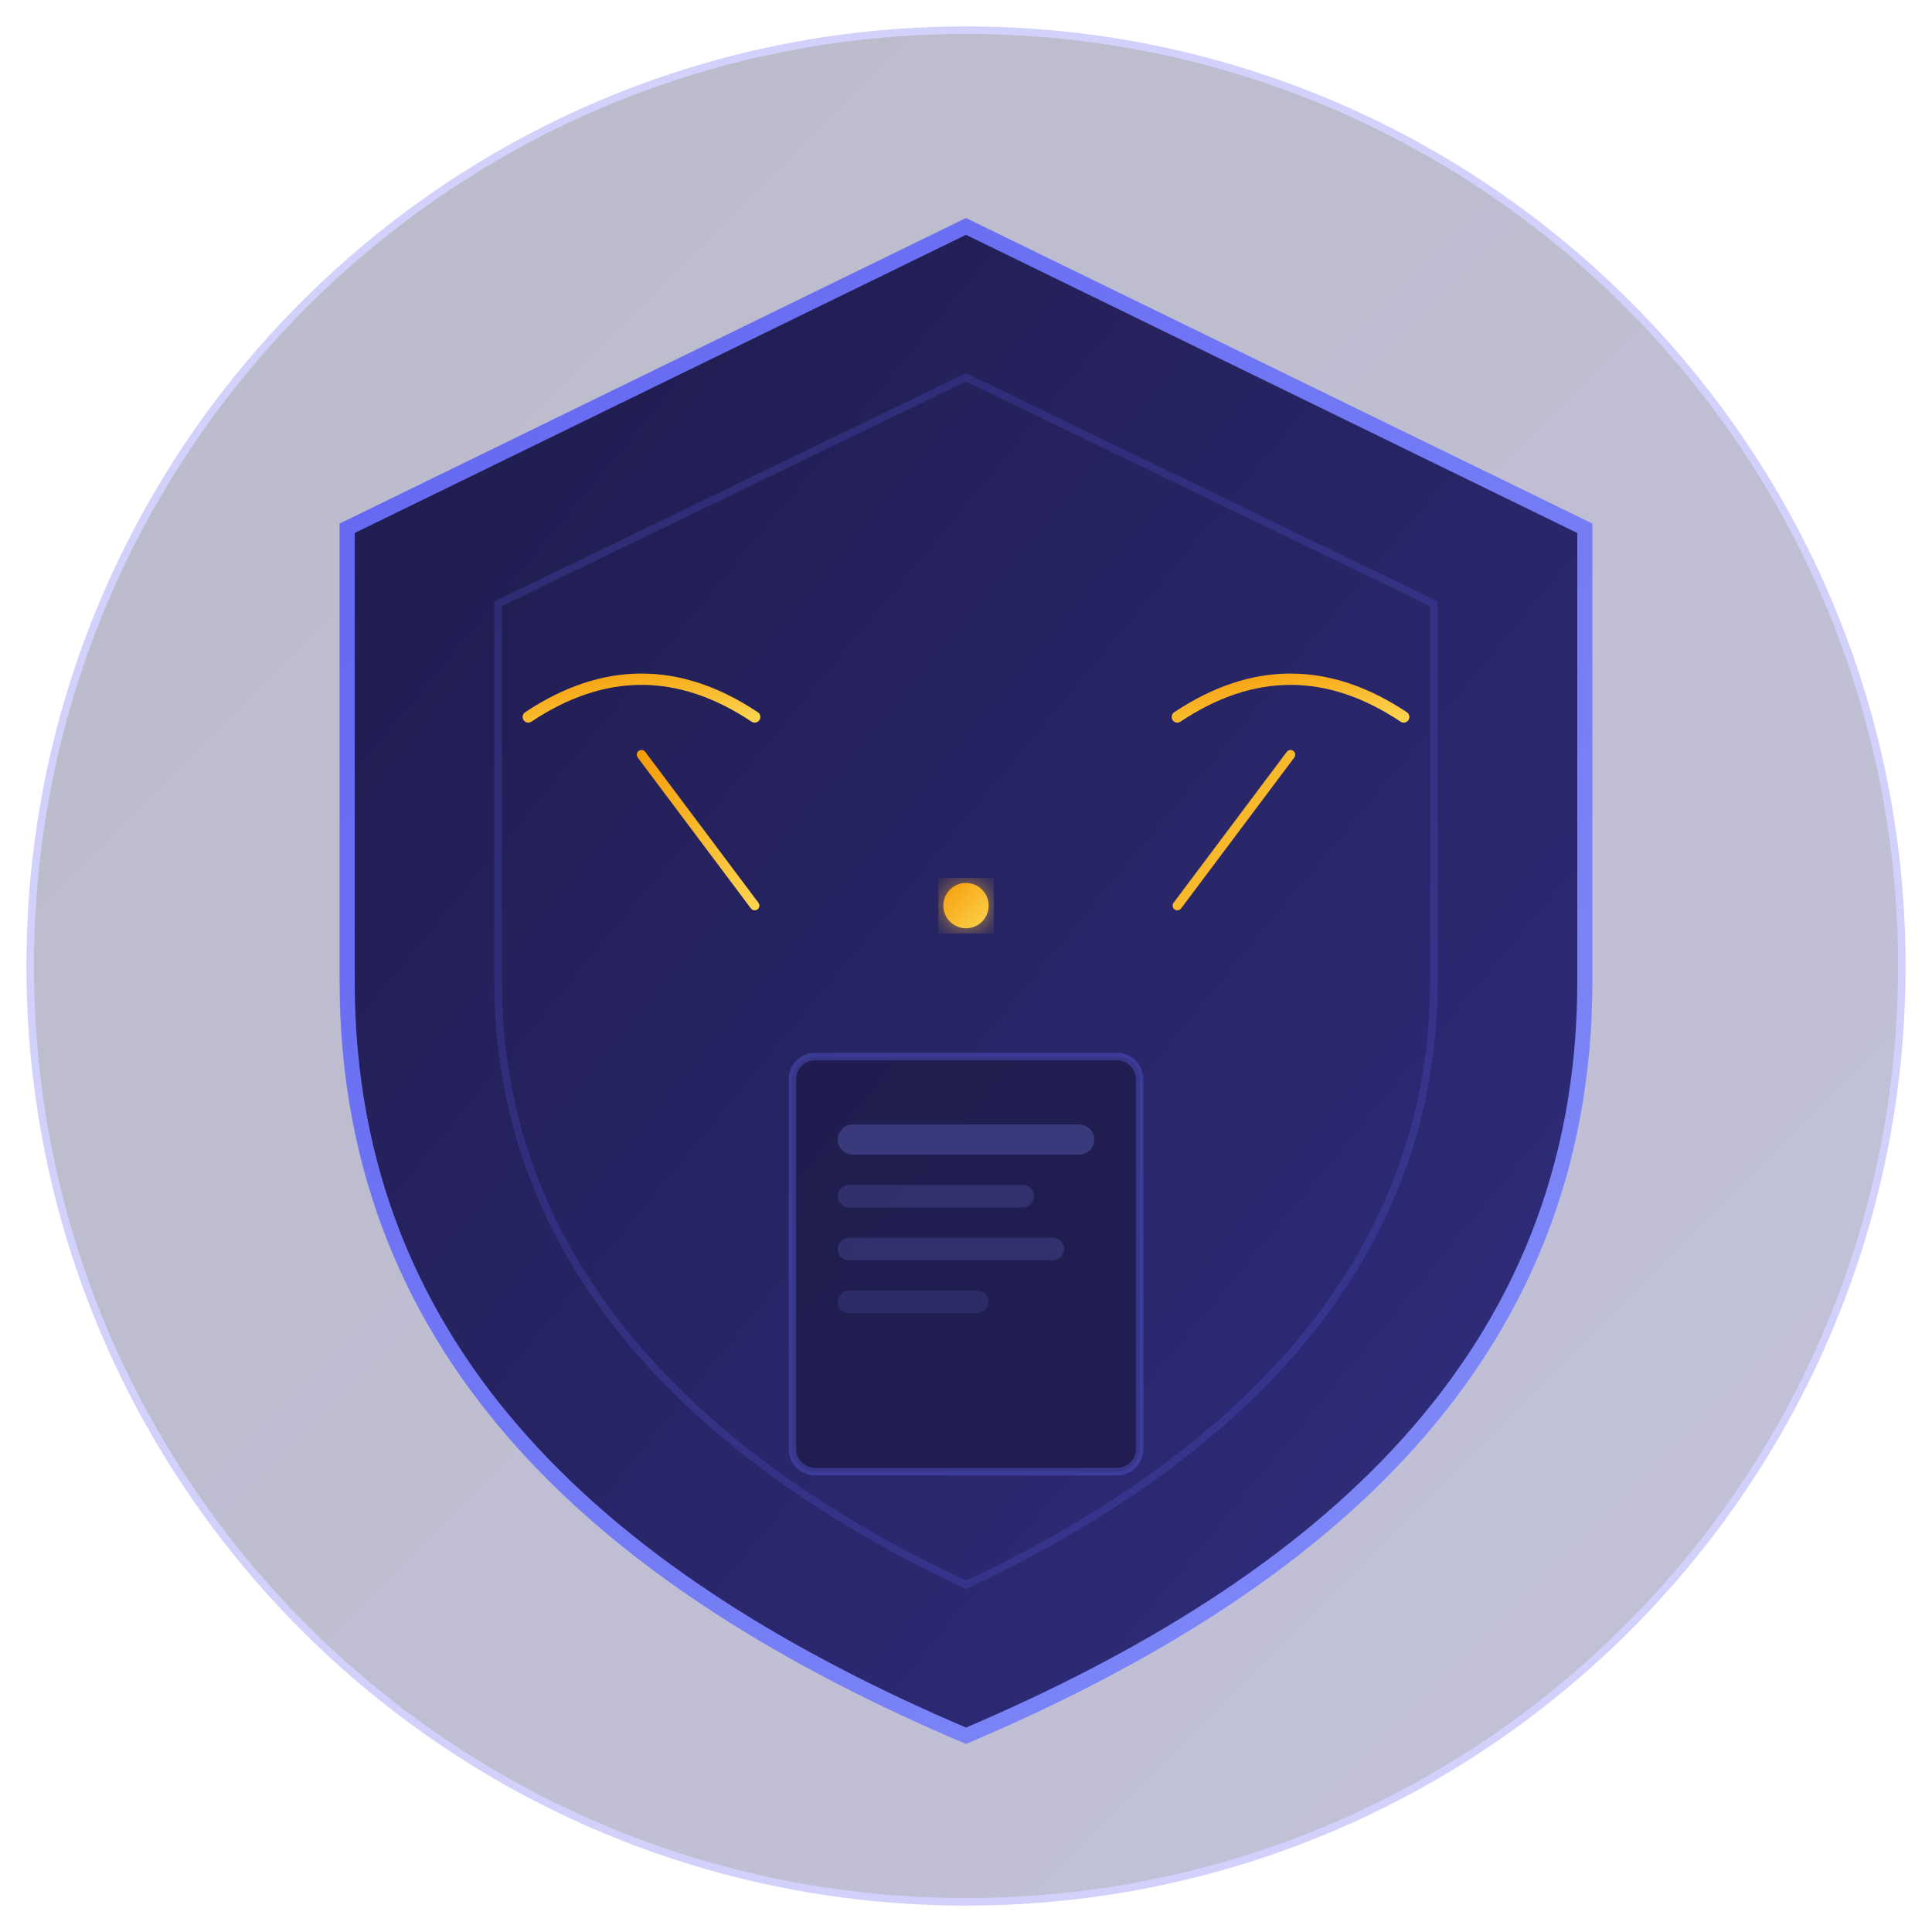
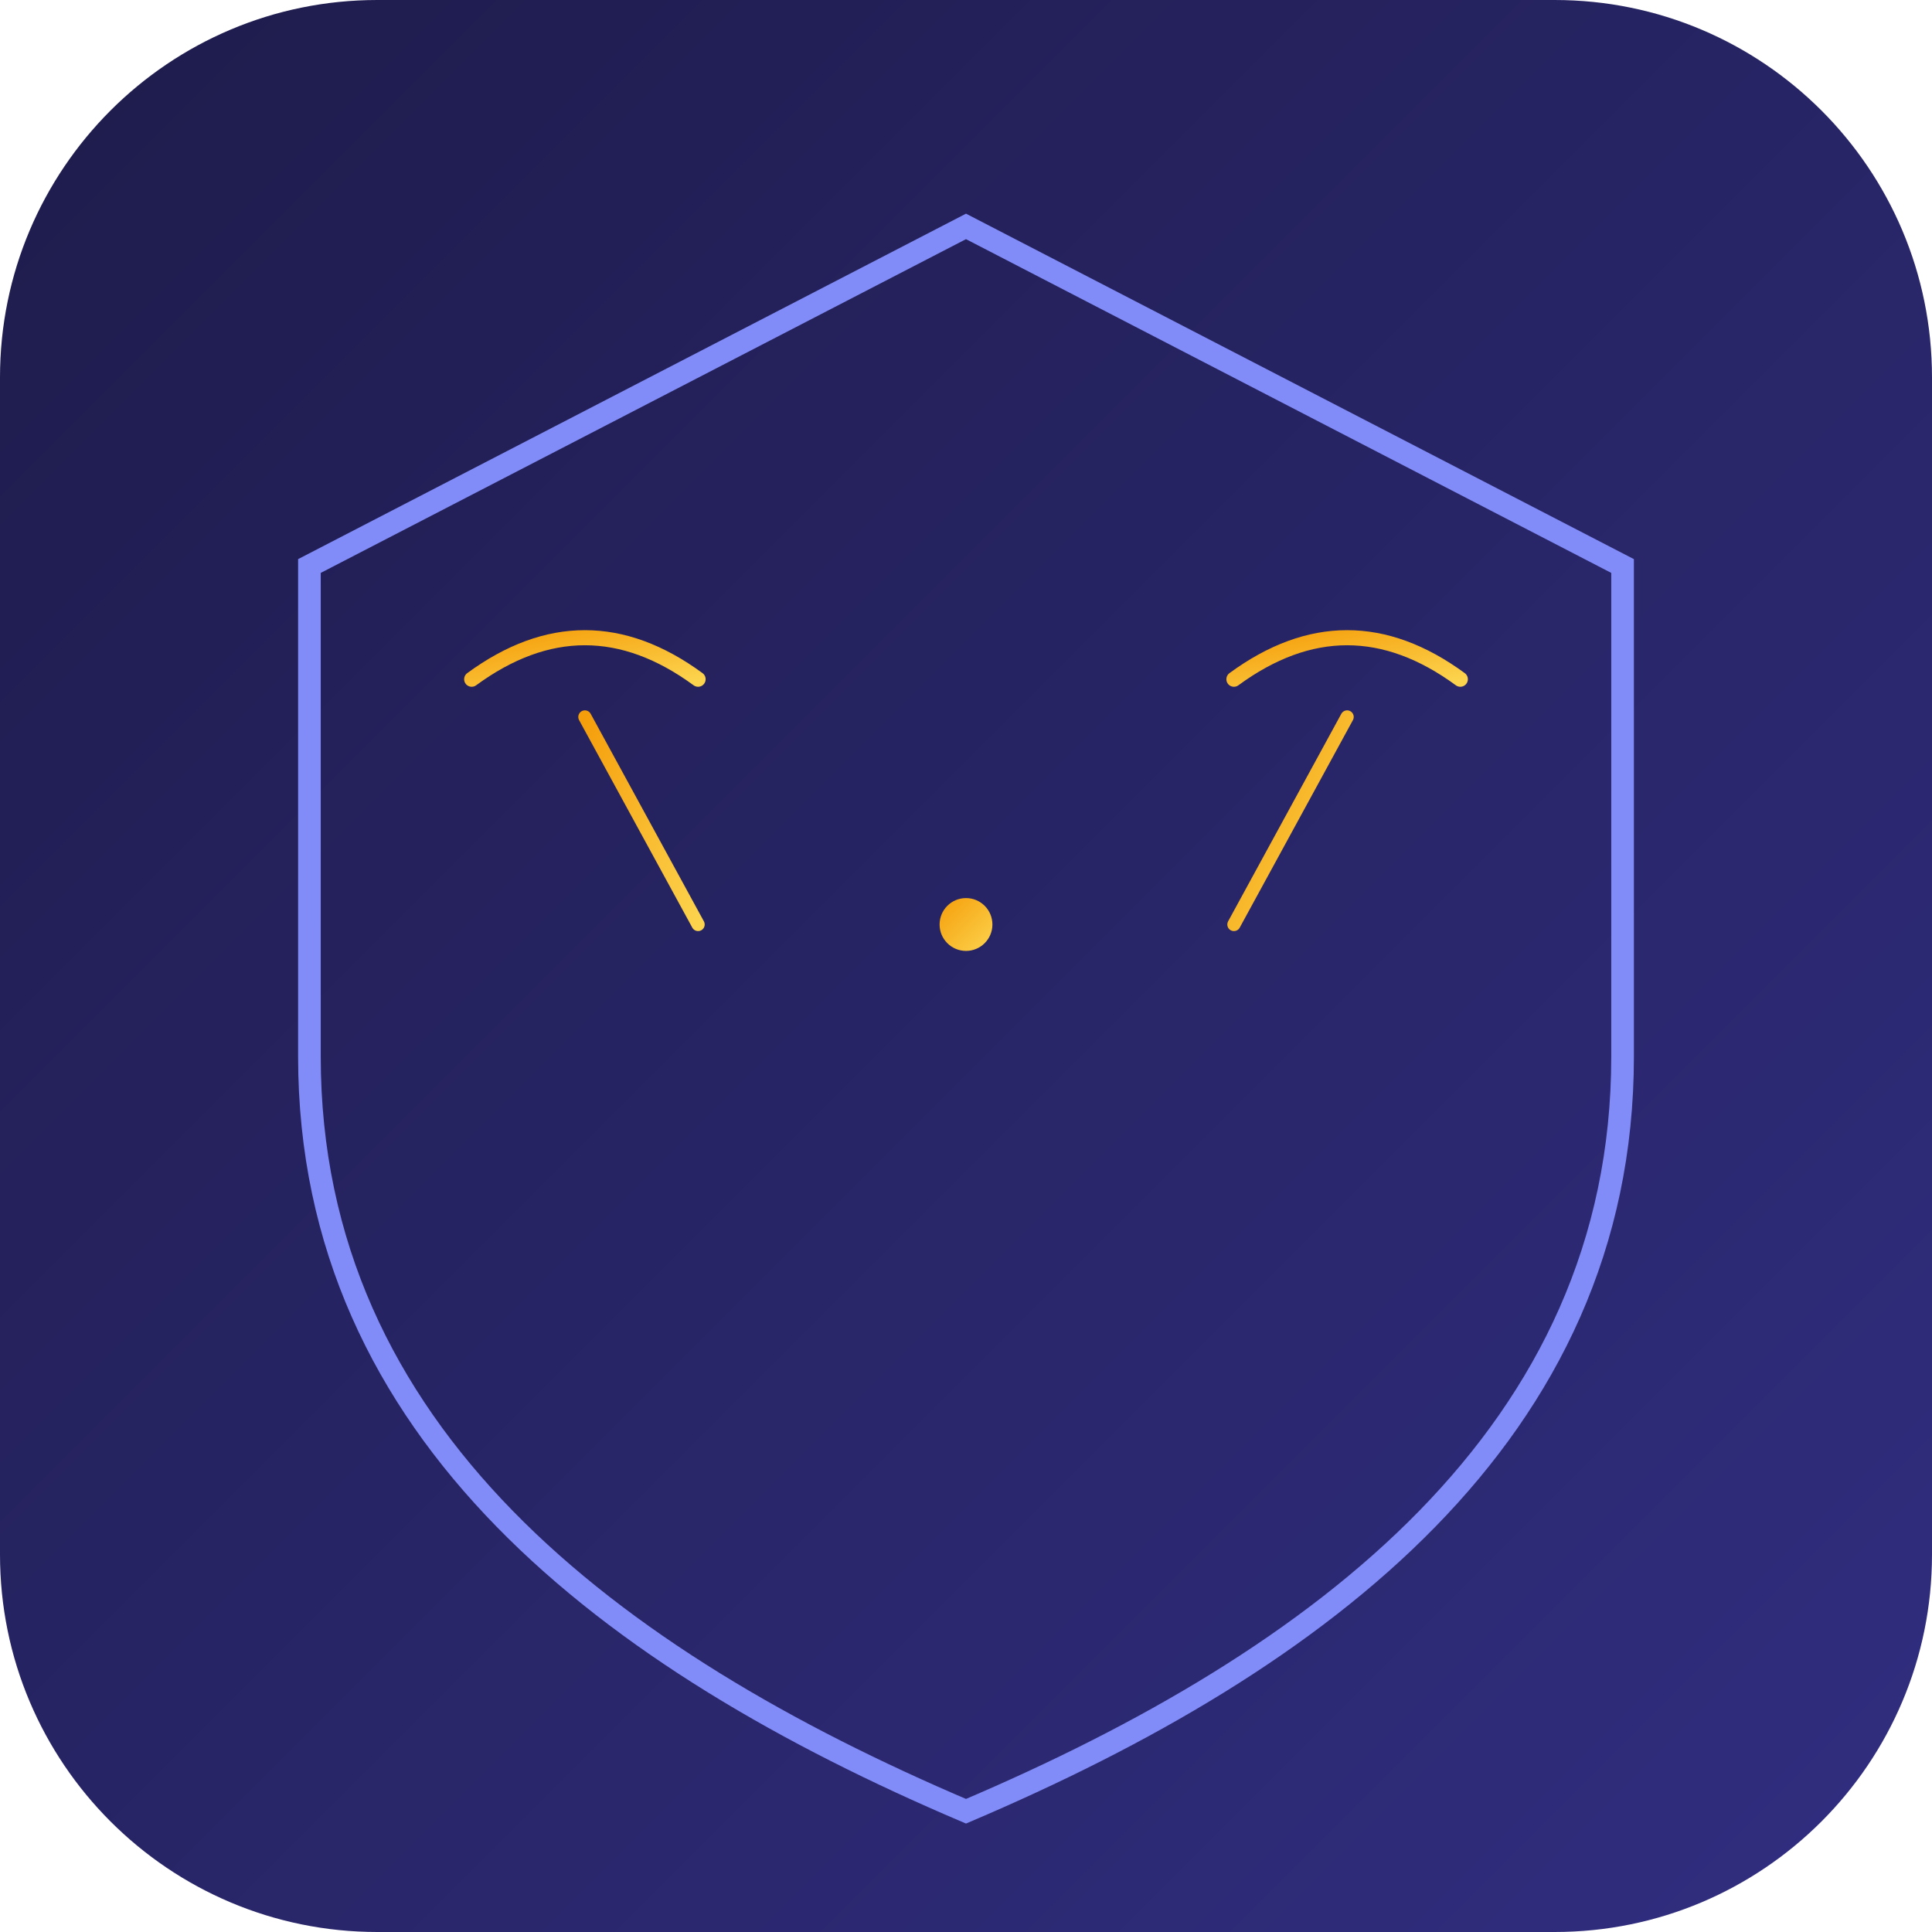
- <svg xmlns="http://www.w3.org/2000/svg" viewBox="0 0 512 512" width="512" height="512">
+ <svg xmlns="http://www.w3.org/2000/svg" viewBox="0 0 512 512">
  <defs>
-     <linearGradient id="shield" x1="0%" y1="0%" x2="100%" y2="100%">
-       <stop offset="0%" style="stop-color:#1E1B4B" />
-       <stop offset="100%" style="stop-color:#312E81" />
+     <linearGradient id="bg" x1="0" y1="0" x2="1" y2="1">
+       <stop offset="0%" stop-color="#1E1B4B" />
+       <stop offset="100%" stop-color="#312E81" />
    </linearGradient>
-     <linearGradient id="gold" x1="0%" y1="0%" x2="100%" y2="100%">
-       <stop offset="0%" style="stop-color:#F59E0B" />
-       <stop offset="100%" style="stop-color:#FCD34D" />
+     <linearGradient id="gold" x1="0" y1="0" x2="1" y2="1">
+       <stop offset="0%" stop-color="#F59E0B" />
+       <stop offset="100%" stop-color="#FCD34D" />
    </linearGradient>
-     <linearGradient id="accent" x1="0%" y1="0%" x2="100%" y2="100%">
-       <stop offset="0%" style="stop-color:#6366F1" />
-       <stop offset="100%" style="stop-color:#818CF8" />
-     </linearGradient>
-     <filter id="glow">
-       <feGaussianBlur stdDeviation="4" result="blur" />
-       <feMerge>
-         <feMergeNode in="blur" />
-         <feMergeNode in="SourceGraphic" />
-       </feMerge>
-     </filter>
  </defs>
-   <circle cx="256" cy="256" r="248" fill="url(#shield)" stroke="#6366F1" stroke-width="2" opacity="0.3" />
-   <path d="M256 60 L420 140 L420 260 C420 360 350 420 256 460 C162 420 92 360 92 260 L92 140 Z" fill="url(#shield)" stroke="url(#accent)" stroke-width="4" />
-   <path d="M256 100 L380 160 L380 260 C380 340 320 390 256 420 C192 390 132 340 132 260 L132 160 Z" fill="none" stroke="rgba(99,102,241,0.2)" stroke-width="2" />
-   <line x1="256" y1="160" x2="256" y2="240" stroke="url(#gold)" stroke-width="3" stroke-linecap="round" />
-   <line x1="200" y1="240" x2="312" y2="240" stroke="url(#gold)" stroke-width="3" stroke-linecap="round" />
-   <line x1="200" y1="240" x2="170" y2="200" stroke="url(#gold)" stroke-width="2.5" stroke-linecap="round" />
-   <line x1="312" y1="240" x2="342" y2="200" stroke="url(#gold)" stroke-width="2.5" stroke-linecap="round" />
-   <path d="M140 190 Q170 170 200 190" fill="none" stroke="url(#gold)" stroke-width="3" stroke-linecap="round" />
-   <line x1="140" y1="190" x2="200" y2="190" stroke="url(#gold)" stroke-width="2" opacity="0.5" />
-   <path d="M312 190 Q342 170 372 190" fill="none" stroke="url(#gold)" stroke-width="3" stroke-linecap="round" />
-   <line x1="312" y1="190" x2="372" y2="190" stroke="url(#gold)" stroke-width="2" opacity="0.5" />
-   <circle cx="256" cy="240" r="6" fill="url(#gold)" filter="url(#glow)" />
-   <g transform="translate(210, 280)" opacity="0.85">
-     <rect x="0" y="0" width="92" height="110" rx="6" fill="#1E1B4B" stroke="rgba(99,102,241,0.4)" stroke-width="2" />
-     <rect x="12" y="18" width="68" height="8" rx="4" fill="rgba(129,140,248,0.3)" />
-     <rect x="12" y="34" width="52" height="6" rx="3" fill="rgba(129,140,248,0.2)" />
-     <rect x="12" y="48" width="60" height="6" rx="3" fill="rgba(129,140,248,0.2)" />
-     <rect x="12" y="62" width="40" height="6" rx="3" fill="rgba(129,140,248,0.15)" />
-   </g>
+   <rect width="512" height="512" rx="100" fill="url(#bg)" />
+   <path d="M256 60 L430 150 L430 280 C430 380 350 440 256 480 C162 440 82 380 82 280 L82 150 Z" fill="none" stroke="#818CF8" stroke-width="6" />
+   <line x1="256" y1="145" x2="256" y2="245" stroke="url(#gold)" stroke-width="5" stroke-linecap="round" />
+   <line x1="185" y1="245" x2="327" y2="245" stroke="url(#gold)" stroke-width="5" stroke-linecap="round" />
+   <line x1="185" y1="245" x2="155" y2="190" stroke="url(#gold)" stroke-width="3.5" stroke-linecap="round" />
+   <line x1="327" y1="245" x2="357" y2="190" stroke="url(#gold)" stroke-width="3.5" stroke-linecap="round" />
+   <path d="M125 180 Q155 158 185 180" fill="none" stroke="url(#gold)" stroke-width="4" stroke-linecap="round" />
+   <path d="M130 180 L180 180" stroke="url(#gold)" stroke-width="1.5" opacity="0.4" />
+   <path d="M327 180 Q357 158 387 180" fill="none" stroke="url(#gold)" stroke-width="4" stroke-linecap="round" />
+   <path d="M332 180 L382 180" stroke="url(#gold)" stroke-width="1.5" opacity="0.4" />
+   <circle cx="256" cy="245" r="7" fill="url(#gold)" />
</svg>
